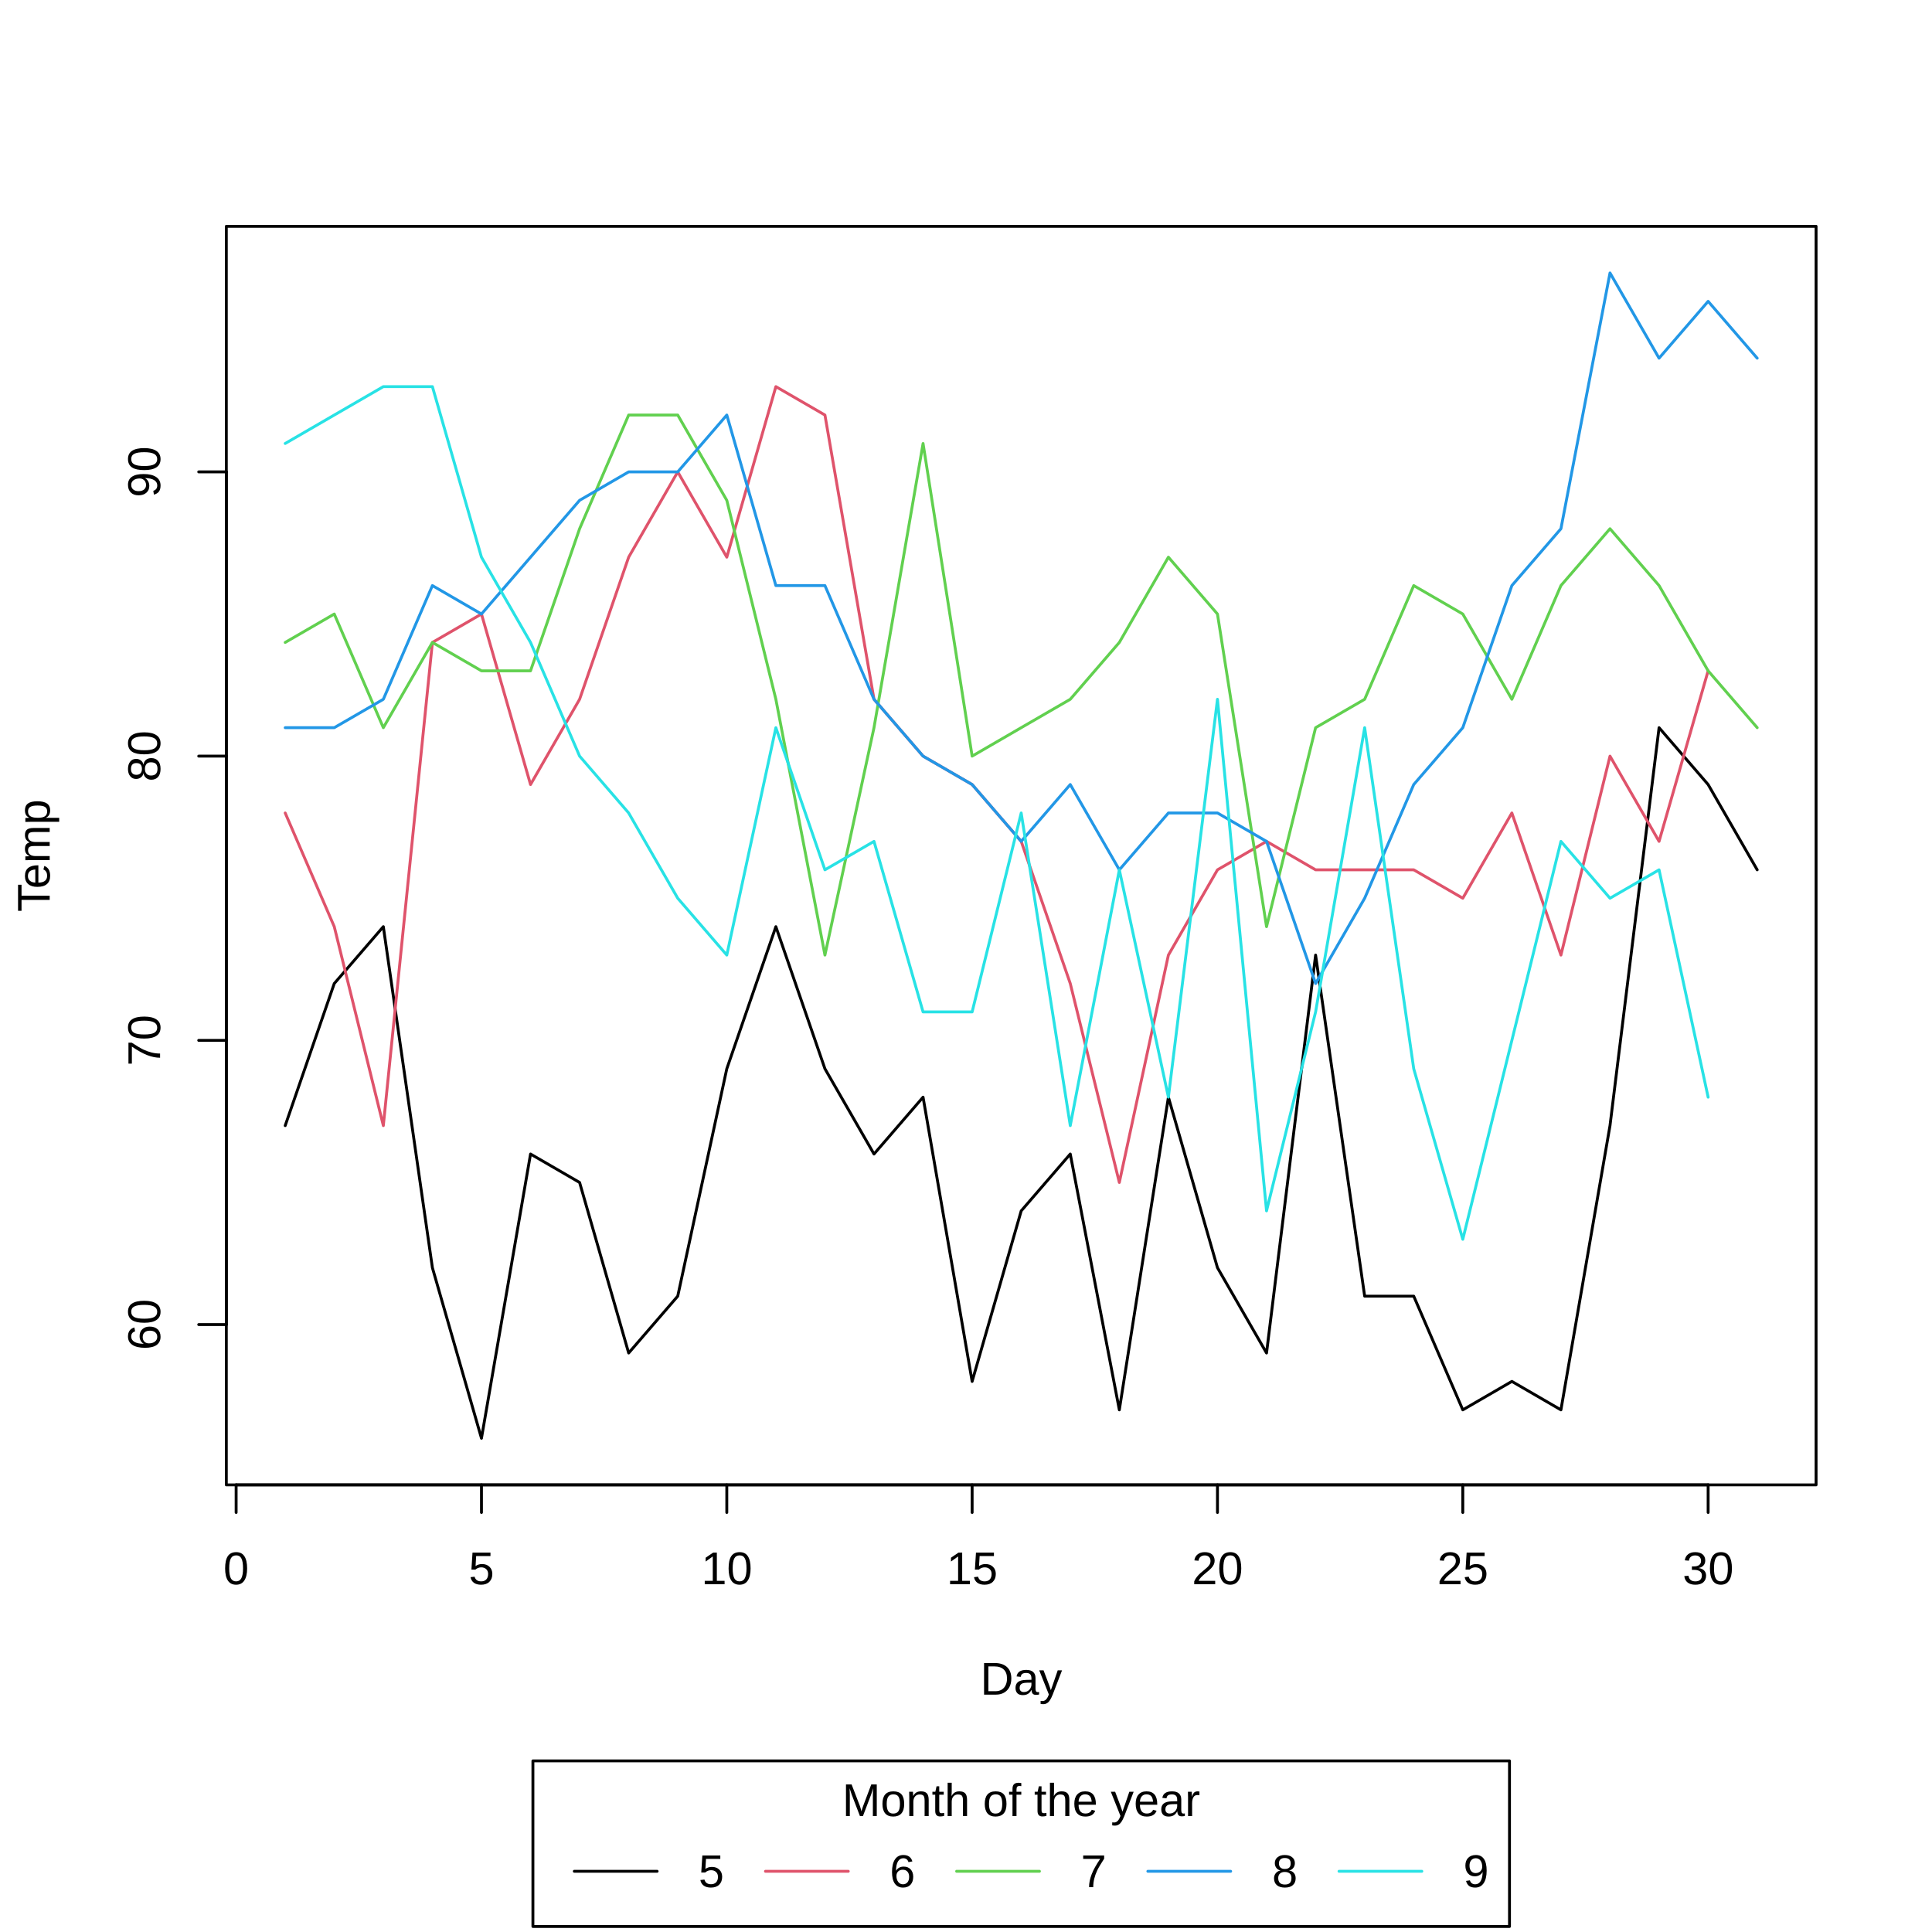
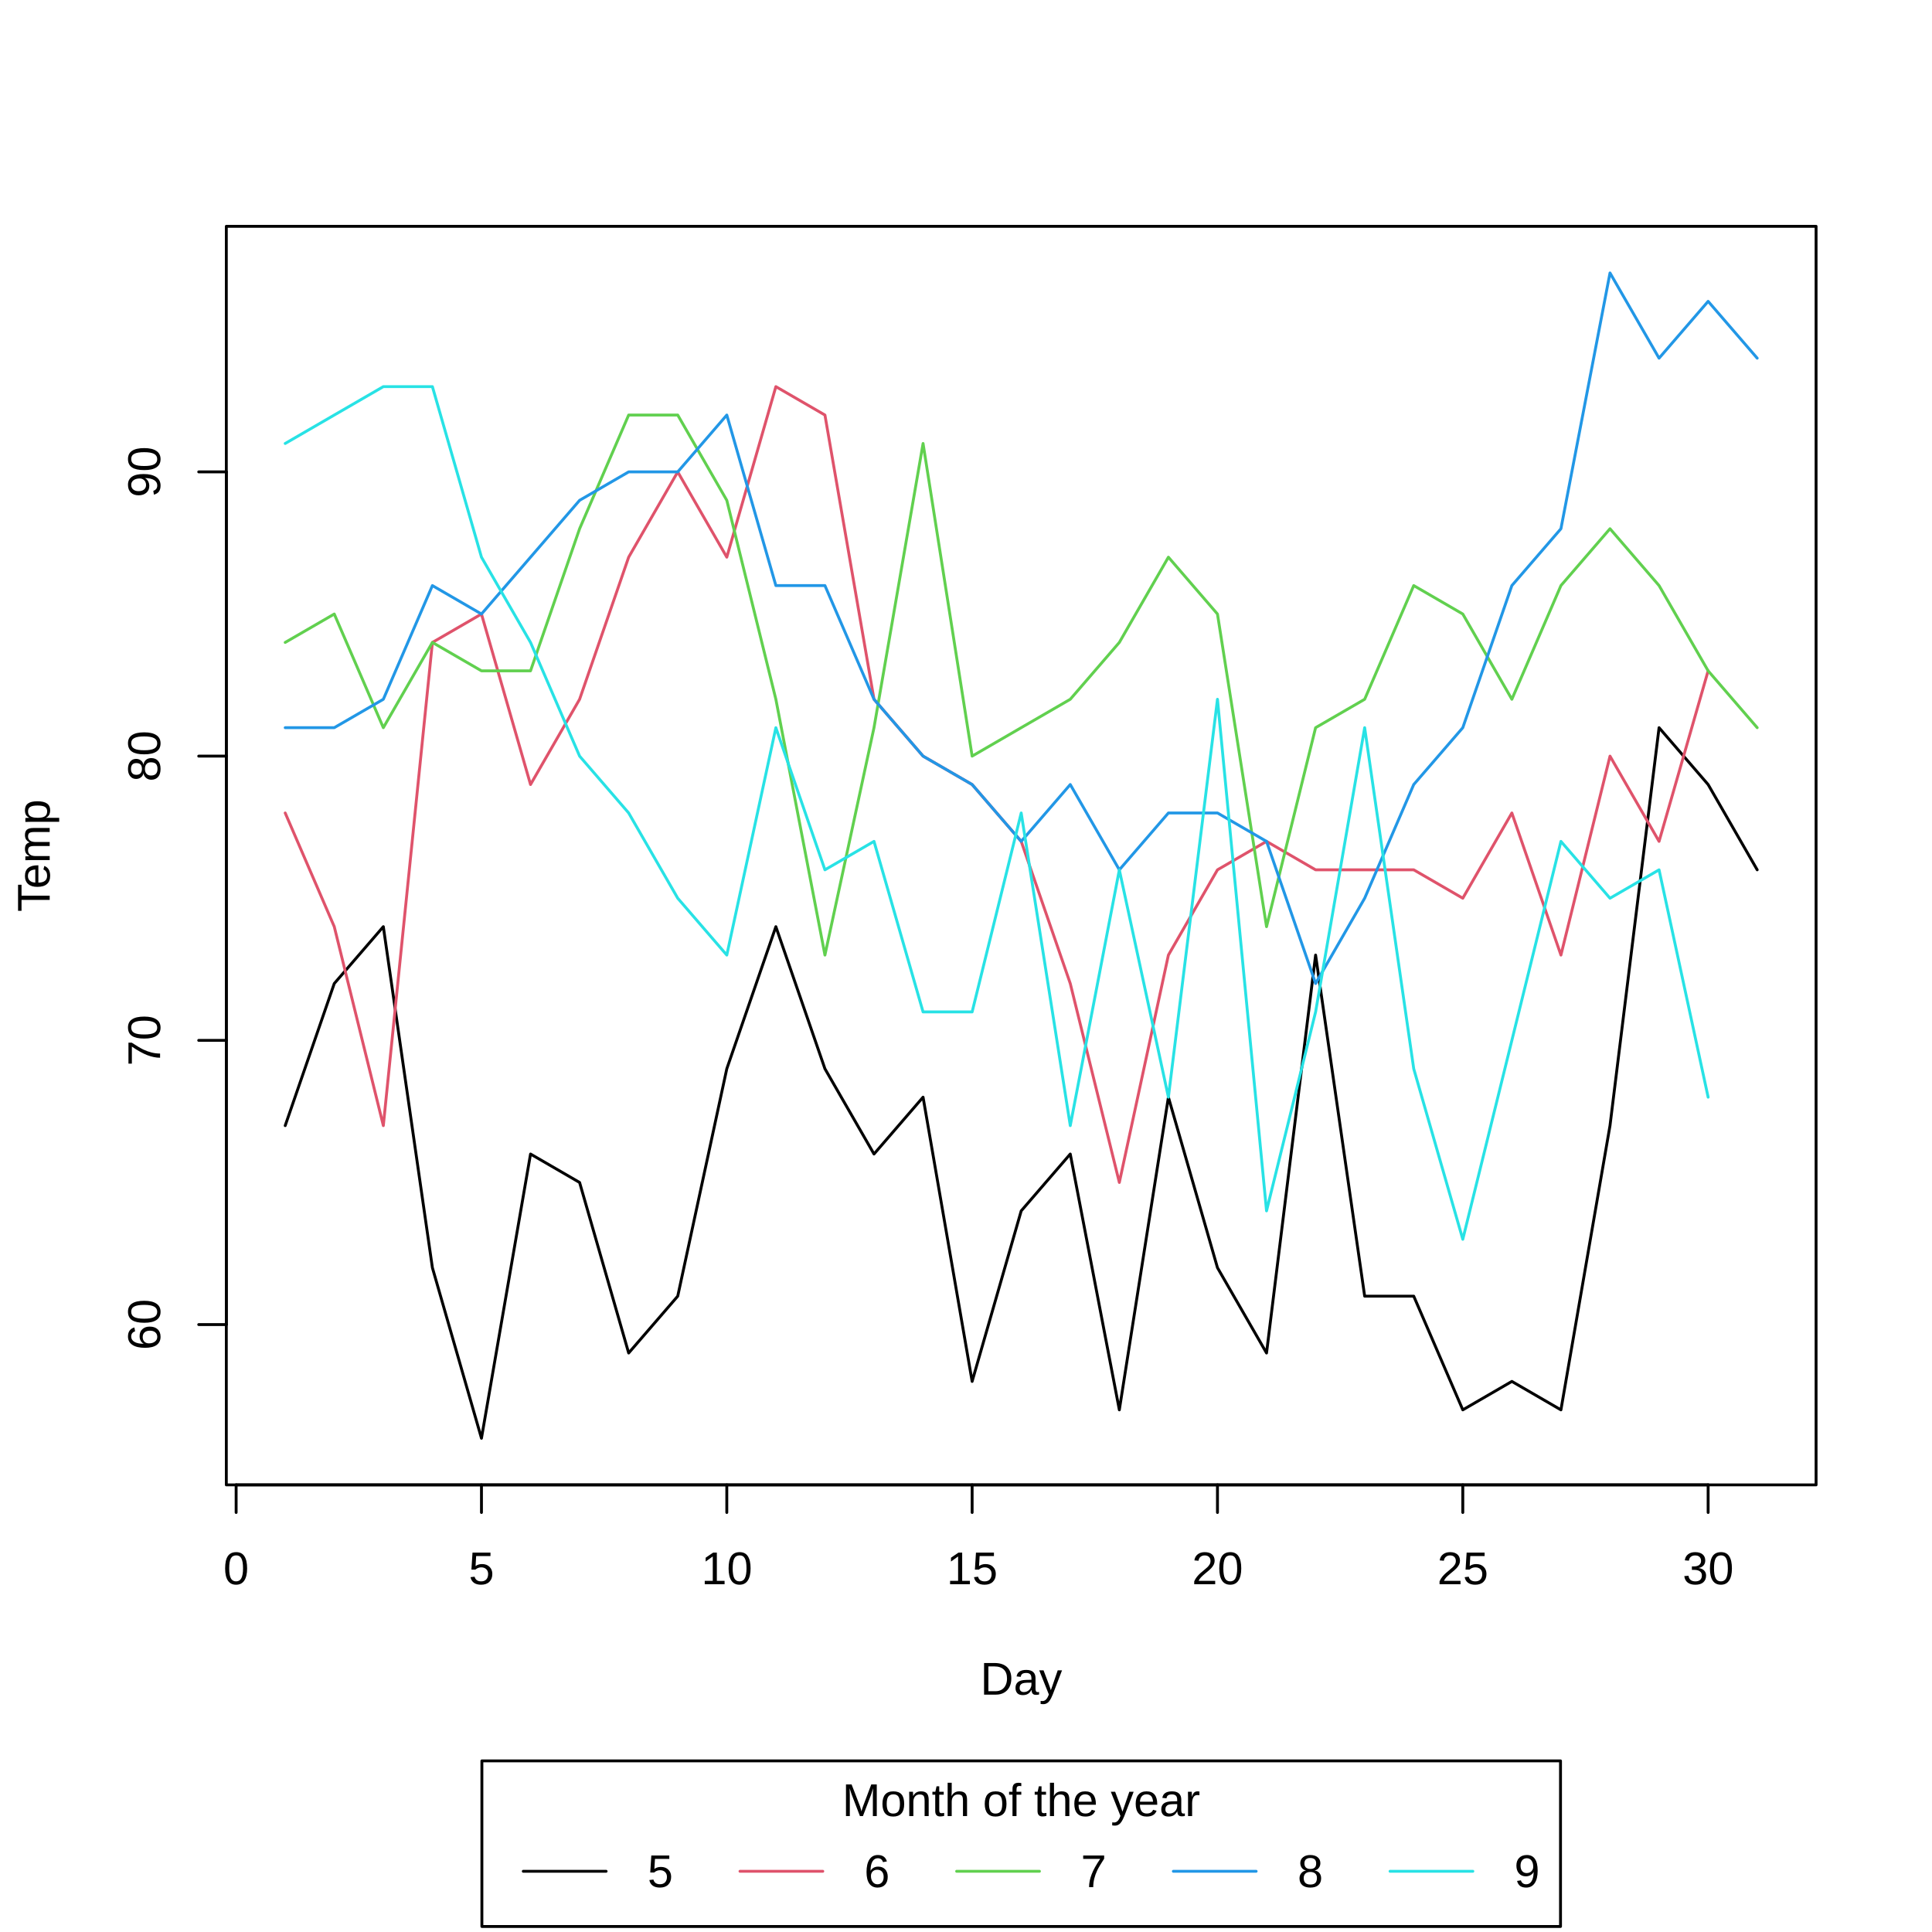
<svg xmlns="http://www.w3.org/2000/svg" width="504.00pt" height="504.00pt" viewBox="0 0 504.00 504.00">
  <g class="svglite">
    <defs>
      <style type="text/css">
    .svglite line, .svglite polyline, .svglite polygon, .svglite path, .svglite rect, .svglite circle {
      fill: none;
      stroke: #000000;
      stroke-linecap: round;
      stroke-linejoin: round;
      stroke-miterlimit: 10.00;
    }
    .svglite text {
      white-space: pre;
    }
    .svglite g.glyphgroup path {
      fill: inherit;
      stroke: none;
    }
  </style>
    </defs>
    <rect width="100%" height="100%" style="stroke: none; fill: #FFFFFF;" />
    <defs>
      <clipPath id="cpMC4wMHw1MDQuMDB8MC4wMHw1MDQuMDA=">
        <rect x="0.00" y="0.00" width="504.00" height="504.00" />
      </clipPath>
    </defs>
    <g clip-path="url(#cpMC4wMHw1MDQuMDB8MC4wMHw1MDQuMDA=)">
-       <rect x="139.02" y="459.36" width="254.76" height="43.20" style="stroke-width: 0.75; fill: #FFFFFF;" />
-       <line x1="149.82" y1="488.16" x2="171.42" y2="488.16" style="stroke-width: 0.75;" />
-       <line x1="199.69" y1="488.16" x2="221.29" y2="488.16" style="stroke-width: 0.75; stroke: #DF536B;" />
+       <rect x="125.71" y="459.36" width="281.38" height="43.20" style="stroke-width: 0.75; fill: #FFFFFF;" />
+       <line x1="136.51" y1="488.16" x2="158.11" y2="488.16" style="stroke-width: 0.75;" />
+       <line x1="193.04" y1="488.16" x2="214.64" y2="488.16" style="stroke-width: 0.75; stroke: #DF536B;" />
      <line x1="249.56" y1="488.16" x2="271.16" y2="488.16" style="stroke-width: 0.75; stroke: #61D04F;" />
-       <line x1="299.44" y1="488.16" x2="321.04" y2="488.16" style="stroke-width: 0.75; stroke: #2297E6;" />
-       <line x1="349.31" y1="488.16" x2="370.91" y2="488.16" style="stroke-width: 0.75; stroke: #28E2E5;" />
+       <line x1="306.09" y1="488.16" x2="327.69" y2="488.16" style="stroke-width: 0.75; stroke: #2297E6;" />
+       <line x1="362.62" y1="488.16" x2="384.22" y2="488.16" style="stroke-width: 0.75; stroke: #28E2E5;" />
      <text x="266.40" y="473.76" text-anchor="middle" style="font-size: 12.00px; font-family: &quot;Liberation Sans&quot;;" textLength="93.34px" lengthAdjust="spacingAndGlyphs">Month of the year</text>
-       <text x="182.22" y="492.29" style="font-size: 12.00px; font-family: &quot;Liberation Sans&quot;;" textLength="6.67px" lengthAdjust="spacingAndGlyphs">5</text>
-       <text x="232.09" y="492.29" style="font-size: 12.00px; font-family: &quot;Liberation Sans&quot;;" textLength="6.67px" lengthAdjust="spacingAndGlyphs">6</text>
-       <text x="281.96" y="492.29" style="font-size: 12.00px; font-family: &quot;Liberation Sans&quot;;" textLength="6.67px" lengthAdjust="spacingAndGlyphs">7</text>
-       <text x="331.84" y="492.29" style="font-size: 12.00px; font-family: &quot;Liberation Sans&quot;;" textLength="6.67px" lengthAdjust="spacingAndGlyphs">8</text>
-       <text x="381.71" y="492.29" style="font-size: 12.00px; font-family: &quot;Liberation Sans&quot;;" textLength="6.67px" lengthAdjust="spacingAndGlyphs">9</text>
+       <text x="168.91" y="492.29" style="font-size: 12.00px; font-family: &quot;Liberation Sans&quot;;" textLength="13.33px" lengthAdjust="spacingAndGlyphs">5  </text>
+       <text x="225.44" y="492.29" style="font-size: 12.00px; font-family: &quot;Liberation Sans&quot;;" textLength="13.33px" lengthAdjust="spacingAndGlyphs">6  </text>
+       <text x="281.96" y="492.29" style="font-size: 12.00px; font-family: &quot;Liberation Sans&quot;;" textLength="13.33px" lengthAdjust="spacingAndGlyphs">7  </text>
+       <text x="338.49" y="492.29" style="font-size: 12.00px; font-family: &quot;Liberation Sans&quot;;" textLength="13.33px" lengthAdjust="spacingAndGlyphs">8  </text>
+       <text x="395.02" y="492.29" style="font-size: 12.00px; font-family: &quot;Liberation Sans&quot;;" textLength="6.67px" lengthAdjust="spacingAndGlyphs">9</text>
    </g>
    <defs>
      <clipPath id="cpMC4wMHw1MDQuMDB8MC4wMHw0NDQuOTY=">
        <rect x="0.00" y="0.00" width="504.00" height="444.96" />
      </clipPath>
    </defs>
    <g clip-path="url(#cpMC4wMHw1MDQuMDB8MC4wMHw0NDQuOTY=)">
      <text x="266.40" y="442.08" text-anchor="middle" style="font-size: 12.00px; font-family: &quot;Liberation Sans&quot;;" textLength="21.34px" lengthAdjust="spacingAndGlyphs">Day</text>
      <text transform="translate(12.96,223.20) rotate(-90)" text-anchor="middle" style="font-size: 12.00px; font-family: &quot;Liberation Sans&quot;;" textLength="29.34px" lengthAdjust="spacingAndGlyphs">Temp</text>
    </g>
    <g clip-path="url(#cpMC4wMHw1MDQuMDB8MC4wMHw1MDQuMDA=)">
      <line x1="61.60" y1="387.36" x2="445.60" y2="387.36" style="stroke-width: 0.75;" />
      <line x1="61.60" y1="387.36" x2="61.60" y2="394.56" style="stroke-width: 0.75;" />
      <line x1="125.60" y1="387.36" x2="125.60" y2="394.56" style="stroke-width: 0.75;" />
      <line x1="189.60" y1="387.36" x2="189.60" y2="394.56" style="stroke-width: 0.75;" />
      <line x1="253.60" y1="387.36" x2="253.60" y2="394.56" style="stroke-width: 0.75;" />
      <line x1="317.60" y1="387.36" x2="317.60" y2="394.56" style="stroke-width: 0.75;" />
      <line x1="381.60" y1="387.36" x2="381.60" y2="394.56" style="stroke-width: 0.75;" />
      <line x1="445.60" y1="387.36" x2="445.60" y2="394.56" style="stroke-width: 0.75;" />
      <text x="61.60" y="413.28" text-anchor="middle" style="font-size: 12.00px; font-family: &quot;Liberation Sans&quot;;" textLength="6.67px" lengthAdjust="spacingAndGlyphs">0</text>
      <text x="125.60" y="413.28" text-anchor="middle" style="font-size: 12.00px; font-family: &quot;Liberation Sans&quot;;" textLength="6.67px" lengthAdjust="spacingAndGlyphs">5</text>
      <text x="189.60" y="413.28" text-anchor="middle" style="font-size: 12.00px; font-family: &quot;Liberation Sans&quot;;" textLength="13.34px" lengthAdjust="spacingAndGlyphs">10</text>
      <text x="253.60" y="413.28" text-anchor="middle" style="font-size: 12.00px; font-family: &quot;Liberation Sans&quot;;" textLength="13.34px" lengthAdjust="spacingAndGlyphs">15</text>
      <text x="317.60" y="413.28" text-anchor="middle" style="font-size: 12.00px; font-family: &quot;Liberation Sans&quot;;" textLength="13.34px" lengthAdjust="spacingAndGlyphs">20</text>
      <text x="381.60" y="413.28" text-anchor="middle" style="font-size: 12.00px; font-family: &quot;Liberation Sans&quot;;" textLength="13.34px" lengthAdjust="spacingAndGlyphs">25</text>
      <text x="445.60" y="413.28" text-anchor="middle" style="font-size: 12.00px; font-family: &quot;Liberation Sans&quot;;" textLength="13.34px" lengthAdjust="spacingAndGlyphs">30</text>
      <line x1="59.04" y1="345.54" x2="59.04" y2="123.10" style="stroke-width: 0.75;" />
      <line x1="59.04" y1="345.54" x2="51.84" y2="345.54" style="stroke-width: 0.75;" />
      <line x1="59.04" y1="271.40" x2="51.84" y2="271.40" style="stroke-width: 0.75;" />
      <line x1="59.04" y1="197.25" x2="51.84" y2="197.25" style="stroke-width: 0.75;" />
      <line x1="59.04" y1="123.10" x2="51.84" y2="123.10" style="stroke-width: 0.75;" />
      <text transform="translate(41.76,345.54) rotate(-90)" text-anchor="middle" style="font-size: 12.00px; font-family: &quot;Liberation Sans&quot;;" textLength="13.34px" lengthAdjust="spacingAndGlyphs">60</text>
      <text transform="translate(41.76,271.40) rotate(-90)" text-anchor="middle" style="font-size: 12.00px; font-family: &quot;Liberation Sans&quot;;" textLength="13.34px" lengthAdjust="spacingAndGlyphs">70</text>
      <text transform="translate(41.76,197.25) rotate(-90)" text-anchor="middle" style="font-size: 12.00px; font-family: &quot;Liberation Sans&quot;;" textLength="13.34px" lengthAdjust="spacingAndGlyphs">80</text>
      <text transform="translate(41.76,123.10) rotate(-90)" text-anchor="middle" style="font-size: 12.00px; font-family: &quot;Liberation Sans&quot;;" textLength="13.34px" lengthAdjust="spacingAndGlyphs">90</text>
      <polygon points="59.04,387.36 473.76,387.36 473.76,59.04 59.04,59.04 " style="stroke-width: 0.75;" />
    </g>
    <defs>
      <clipPath id="cpNTkuMDR8NDczLjc2fDU5LjA0fDM4Ny4zNg==">
        <rect x="59.04" y="59.04" width="414.72" height="328.32" />
      </clipPath>
    </defs>
    <g clip-path="url(#cpNTkuMDR8NDczLjc2fDU5LjA0fDM4Ny4zNg==)">
      <polyline points="74.40,293.64 87.20,256.57 100.00,241.74 112.80,330.71 125.60,375.20 138.40,301.05 151.20,308.47 164.00,352.96 176.80,338.13 189.60,278.81 202.40,241.74 215.20,278.81 228.00,301.05 240.80,286.22 253.60,360.37 266.40,315.88 279.20,301.05 292.00,367.79 304.80,286.22 317.60,330.71 330.40,352.96 343.20,249.15 356.00,338.13 368.80,338.13 381.60,367.79 394.40,360.37 407.20,367.79 420.00,293.64 432.80,189.83 445.60,204.66 458.40,226.91 " style="stroke-width: 0.75;" />
      <polyline points="74.40,212.08 87.20,241.74 100.00,293.64 112.80,167.59 125.60,160.18 138.40,204.66 151.20,182.42 164.00,145.35 176.80,123.10 189.60,145.35 202.40,100.86 215.20,108.27 228.00,182.42 240.80,197.25 253.60,204.66 266.40,219.49 279.20,256.57 292.00,308.47 304.80,249.15 317.60,226.91 330.40,219.49 343.20,226.91 356.00,226.91 368.80,226.91 381.60,234.32 394.40,212.08 407.20,249.15 420.00,197.25 432.80,219.49 445.60,175.00 " style="stroke-width: 0.75; stroke: #DF536B;" />
      <polyline points="74.40,167.59 87.20,160.18 100.00,189.83 112.80,167.59 125.60,175.00 138.40,175.00 151.20,137.93 164.00,108.27 176.80,108.27 189.60,130.52 202.40,182.42 215.20,249.15 228.00,189.83 240.80,115.69 253.60,197.25 266.40,189.83 279.20,182.42 292.00,167.59 304.80,145.35 317.60,160.18 330.40,241.74 343.20,189.83 356.00,182.42 368.80,152.76 381.60,160.18 394.40,182.42 407.20,152.76 420.00,137.93 432.80,152.76 445.60,175.00 458.40,189.83 " style="stroke-width: 0.75; stroke: #61D04F;" />
      <polyline points="74.40,189.83 87.20,189.83 100.00,182.42 112.80,152.76 125.60,160.18 138.40,145.35 151.20,130.52 164.00,123.10 176.80,123.10 189.60,108.27 202.40,152.76 215.20,152.76 228.00,182.42 240.80,197.25 253.60,204.66 266.40,219.49 279.20,204.66 292.00,226.91 304.80,212.08 317.60,212.08 330.40,219.49 343.20,256.57 356.00,234.32 368.80,204.66 381.60,189.83 394.40,152.76 407.20,137.93 420.00,71.20 432.80,93.44 445.60,78.61 458.40,93.44 " style="stroke-width: 0.75; stroke: #2297E6;" />
      <polyline points="74.40,115.69 87.20,108.27 100.00,100.86 112.80,100.86 125.60,145.35 138.40,167.59 151.20,197.25 164.00,212.08 176.80,234.32 189.60,249.15 202.40,189.83 215.20,226.91 228.00,219.49 240.80,263.98 253.60,263.98 266.40,212.08 279.20,293.64 292.00,226.91 304.80,286.22 317.60,182.42 330.40,315.88 343.20,263.98 356.00,189.83 368.80,278.81 381.60,323.30 394.40,271.40 407.20,219.49 420.00,234.32 432.80,226.91 445.60,286.22 " style="stroke-width: 0.75; stroke: #28E2E5;" />
    </g>
  </g>
</svg>
